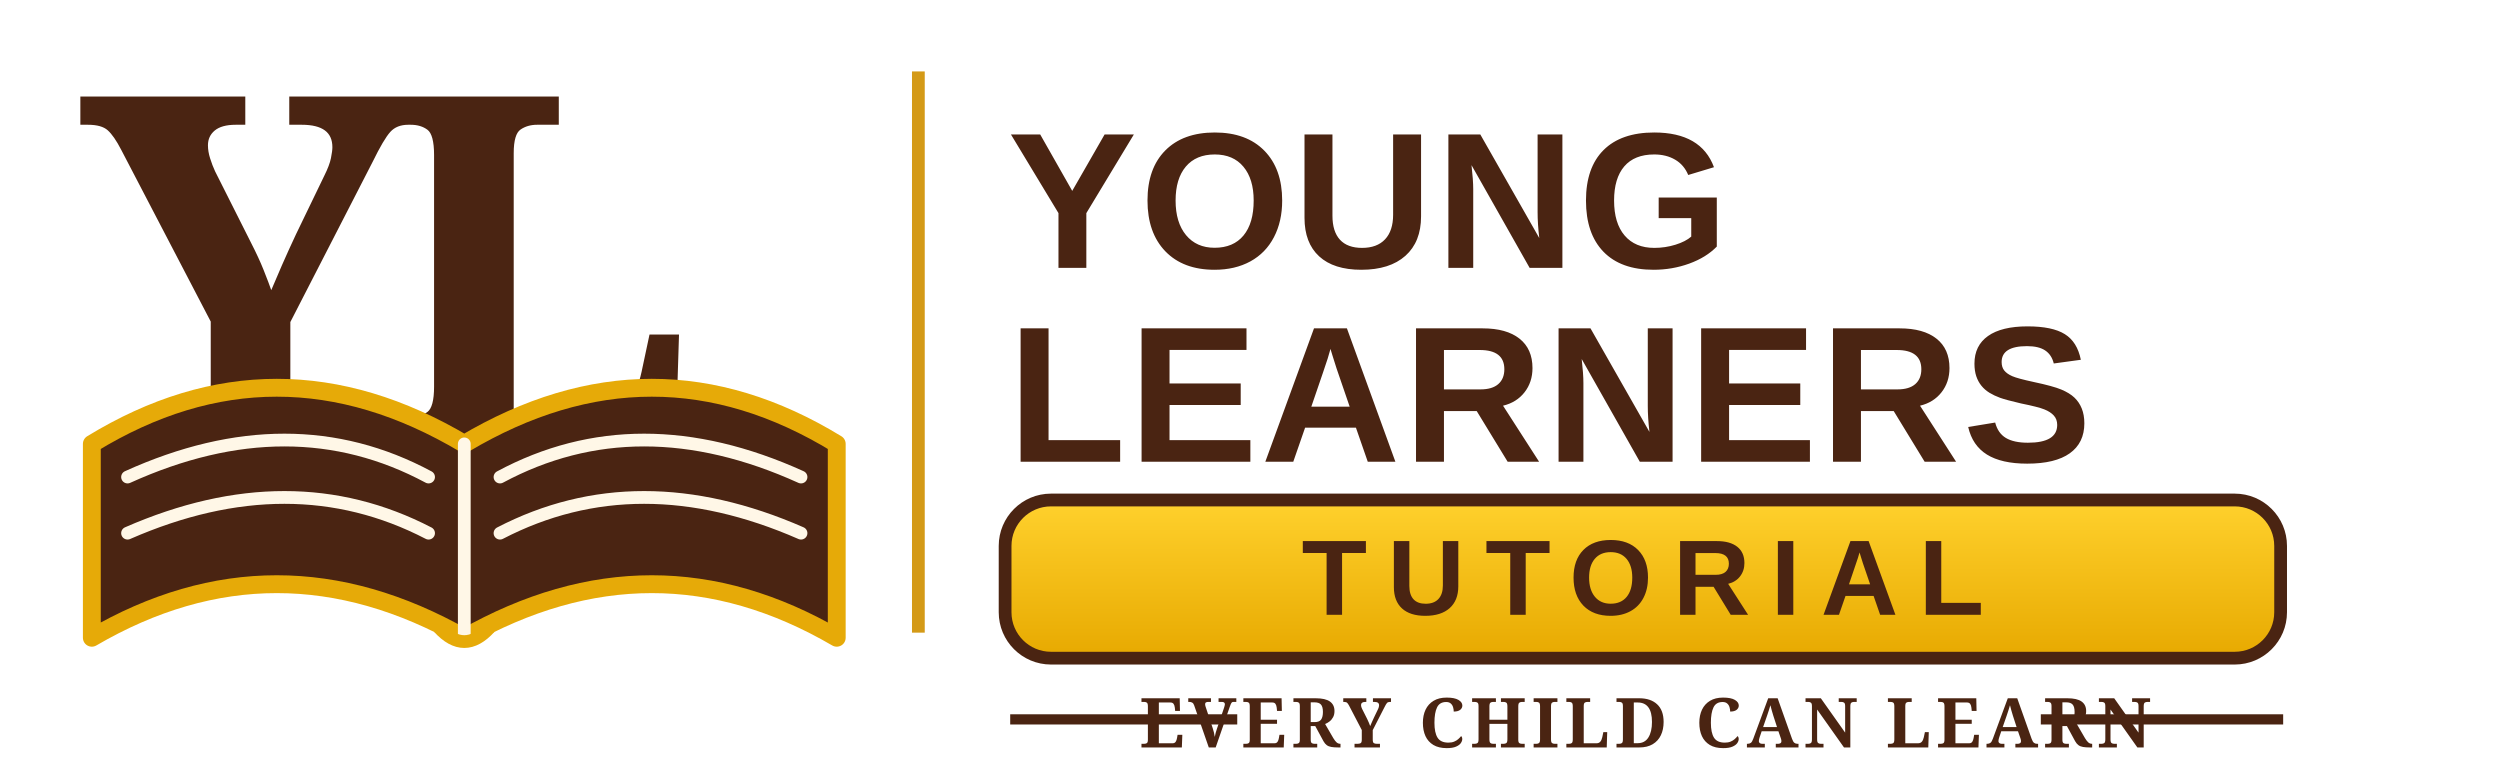
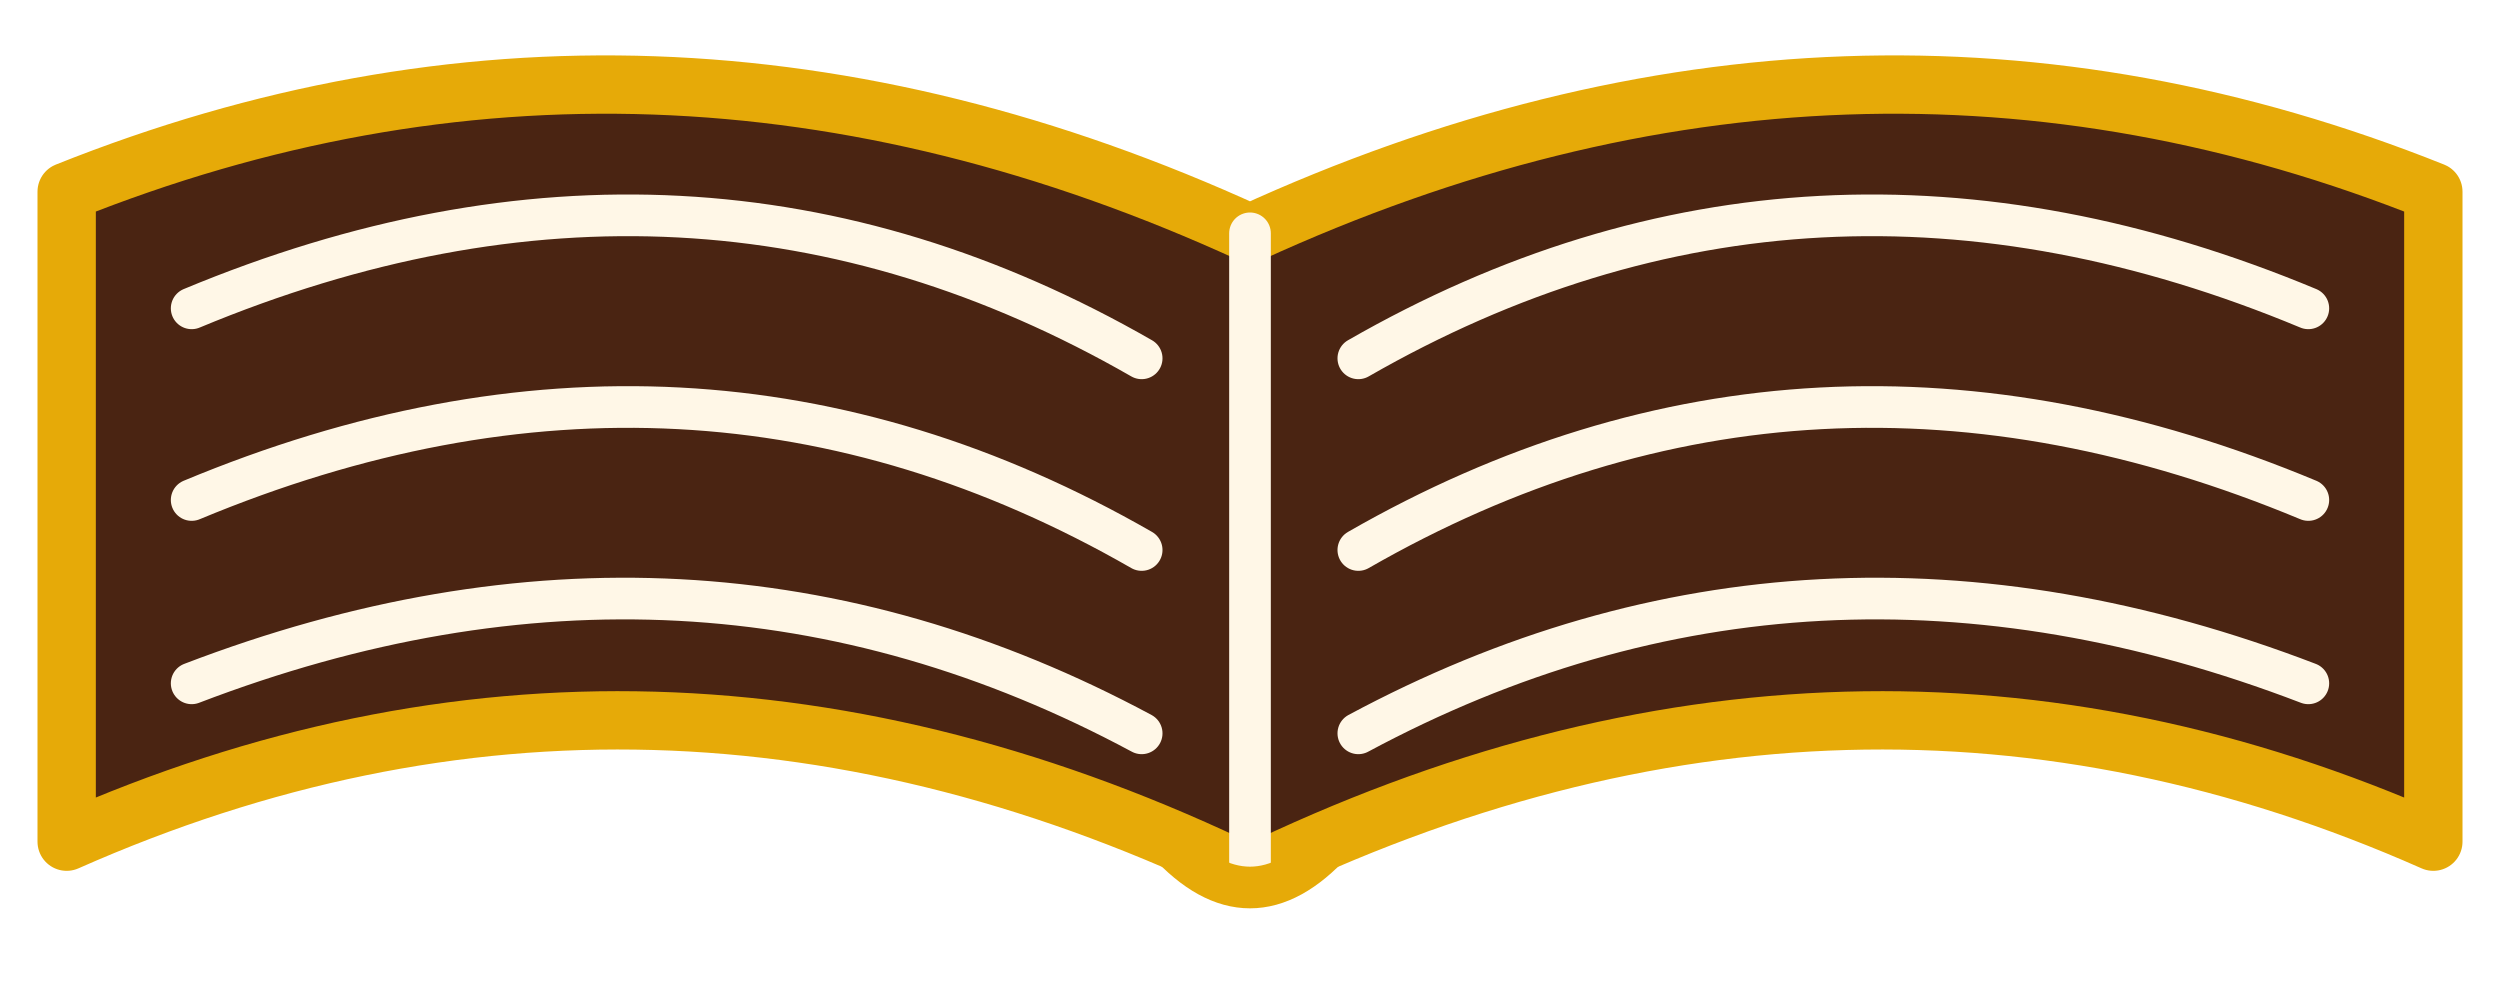
- <svg xmlns="http://www.w3.org/2000/svg" width="980" height="300" viewBox="0 0 980 300">
-   <defs>
-     <linearGradient id="gold" x1="0" y1="0" x2="0" y2="1">
-       <stop offset="0" stop-color="#FFD12D" />
-       <stop offset="1" stop-color="#E7A900" />
-     </linearGradient>
-   </defs>
-   <g fill="#4A2412" stroke="#4A2412">
-     <text x="32" y="174" font-family="Georgia,serif" font-size="190" font-weight="700" letter-spacing="-16">YL</text>
-   </g>
-   <g transform="translate(36 174)">
-     <path d="M0 0 Q72 -44 146 0 Q220 -44 292 0 L292 76 Q220 34 146 76 Q72 34 0 76Z" fill="#4A2412" stroke="#E6AA08" stroke-width="7" stroke-linejoin="round" />
-     <path d="M146 0 L146 76 M14 13 Q78 -16 132 13 M160 13 Q214 -16 278 13 M14 35 Q78 7 132 35 M160 35 Q214 7 278 35" fill="none" stroke="#FFF7E7" stroke-width="5" stroke-linecap="round" />
-     <path d="M136 72 Q146 83 156 72" fill="none" stroke="#E6AA08" stroke-width="5" />
-   </g>
-   <path d="M360 28 V248" stroke="#D49A17" stroke-width="5" />
-   <g fill="#4A2412" font-family="Arial,sans-serif" font-weight="800">
-     <text x="395" y="105" font-size="76" letter-spacing="1">YOUNG</text>
-     <text x="395" y="181" font-size="76" letter-spacing="1">LEARNERS</text>
-   </g>
-   <rect x="394" y="196" width="500" height="62" rx="18" fill="url(#gold)" stroke="#4A2412" stroke-width="5" />
-   <text x="644" y="241" text-anchor="middle" font-family="Arial,sans-serif" font-size="42" font-weight="900" letter-spacing="8" fill="#4A2412">TUTORIAL</text>
-   <path d="M396 282 H485 M800 282 H895" stroke="#4A2412" stroke-width="4" />
-   <text x="645" y="293" text-anchor="middle" font-family="Georgia,serif" font-size="27" font-weight="700" letter-spacing="2" fill="#4A2412">EVERY CHILD CAN LEARN</text>
+ <svg xmlns="http://www.w3.org/2000/svg" width="300" height="120" viewBox="0 0 300 120">
+   <path d="M8 23 Q78 -5 150 28 Q222 -5 292 23 L292 101 Q222 70 150 105 Q78 70 8 101Z" fill="#4A2412" stroke="#E6AA08" stroke-width="7" stroke-linejoin="round" />
+   <path d="M150 28 L150 105 M23 37 Q83 12 137 43 M163 43 Q217 12 277 37 M23 60 Q83 35 137 66 M163 66 Q217 35 277 60 M23 82 Q83 59 137 88 M163 88 Q217 59 277 82" fill="none" stroke="#FFF7E7" stroke-width="5" stroke-linecap="round" />
+   <path d="M140 101 Q150 112 160 101" fill="none" stroke="#E6AA08" stroke-width="5" />
</svg>
